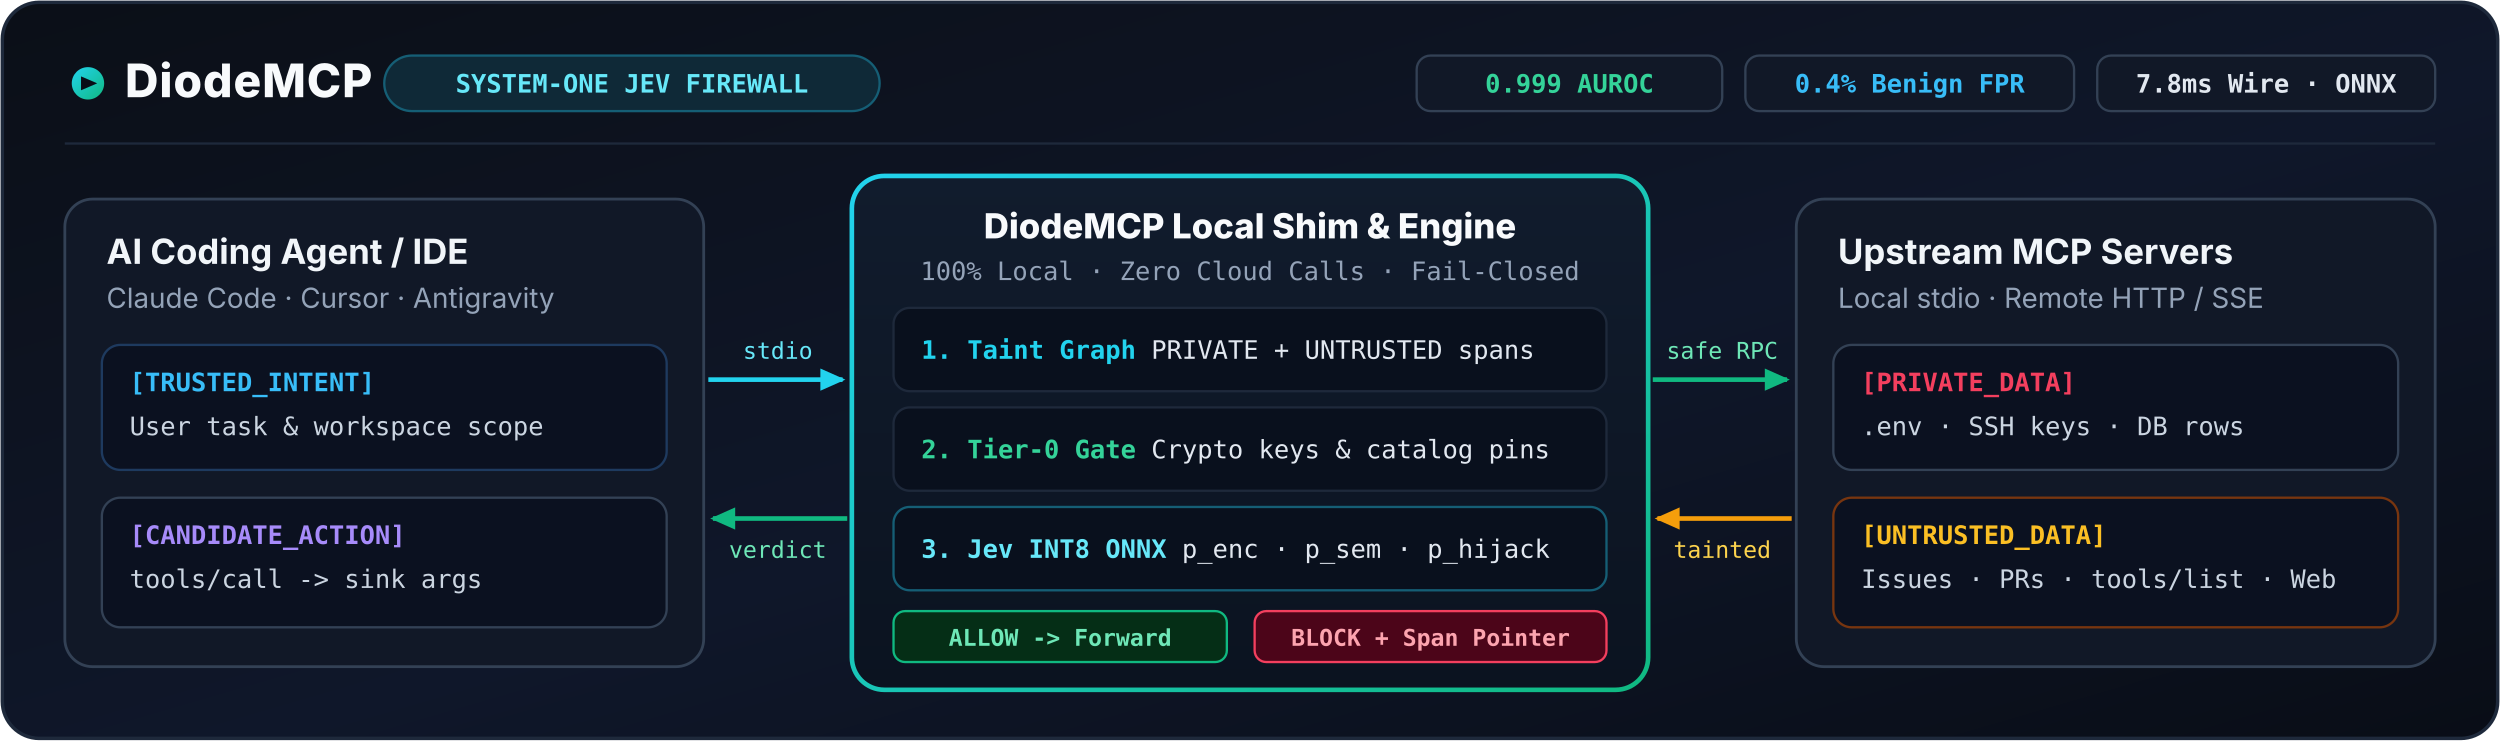
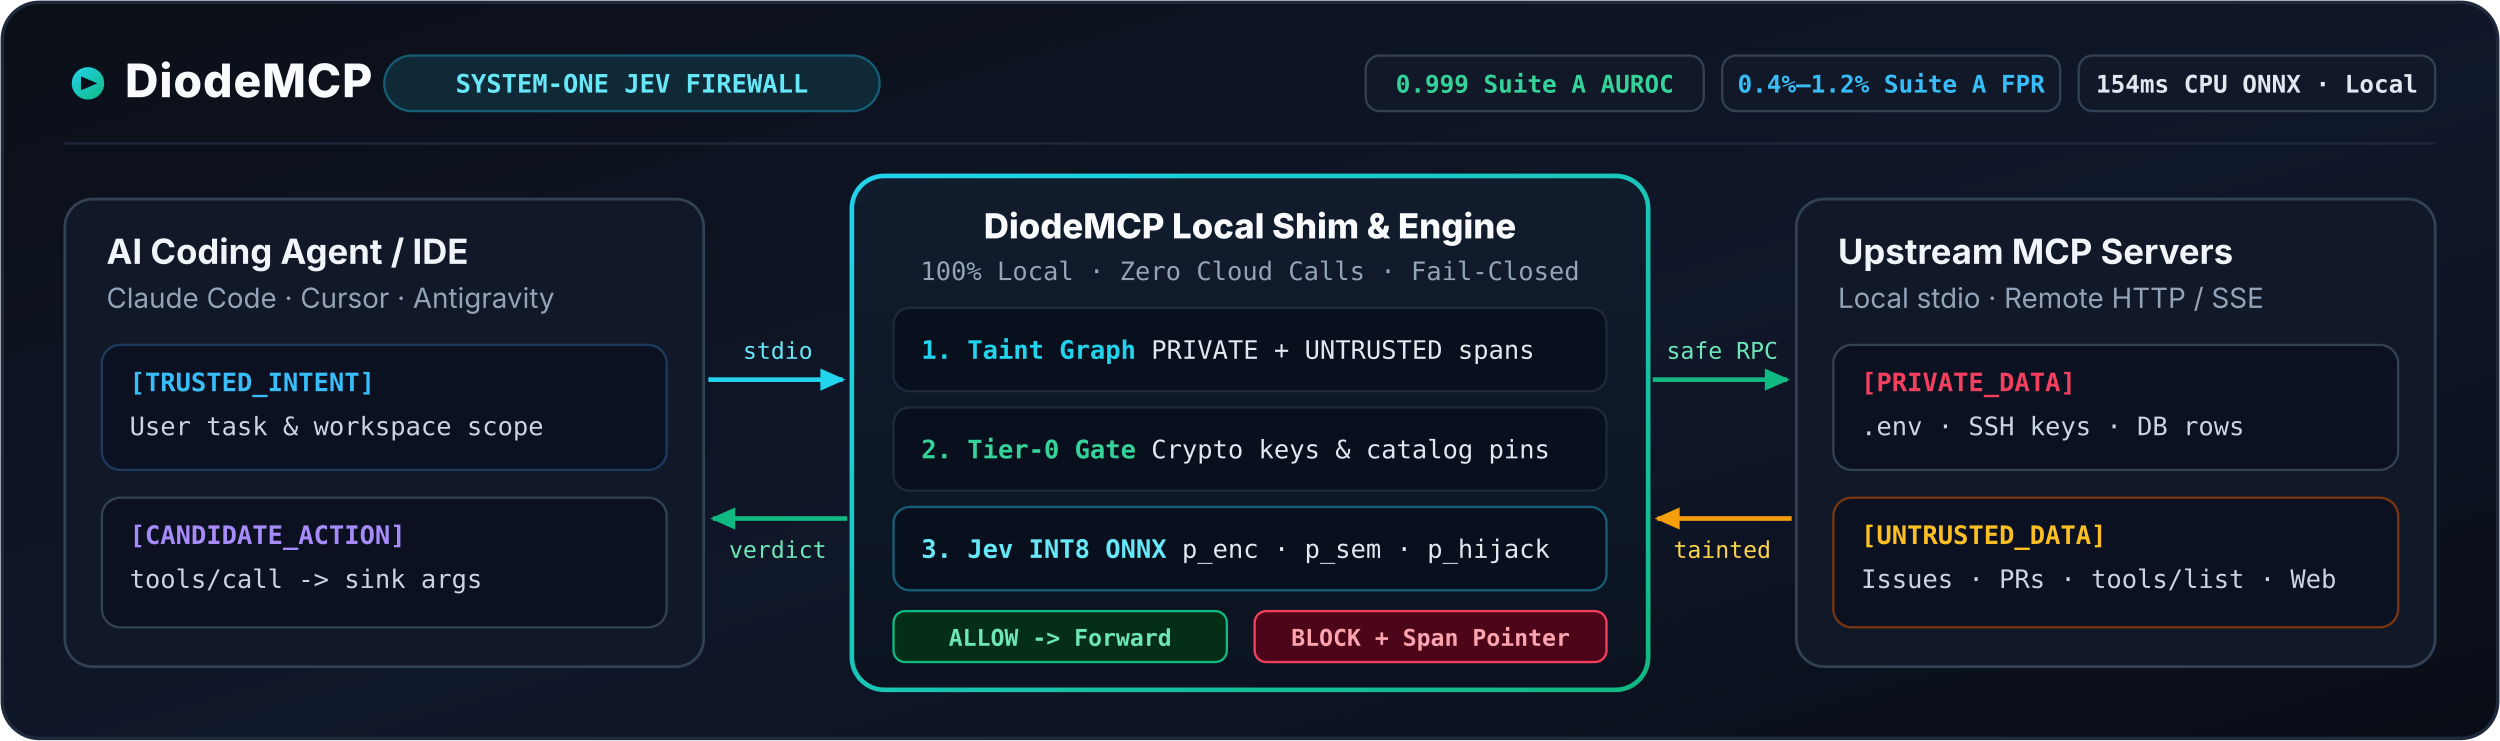
<svg xmlns="http://www.w3.org/2000/svg" width="1080" height="320" viewBox="0 0 1080 320" role="img" aria-label="DiodeMCP System-One Jev MCP Security Firewall Architecture">
  <defs>
    <linearGradient id="bgDark" x1="0" y1="0" x2="1" y2="1">
      <stop offset="0%" stop-color="#0b0f17" />
      <stop offset="55%" stop-color="#0f172a" />
      <stop offset="100%" stop-color="#090d16" />
    </linearGradient>
    <linearGradient id="coreGlow" x1="0" y1="0" x2="1" y2="1">
      <stop offset="0%" stop-color="#22d3ee" />
      <stop offset="100%" stop-color="#10b981" />
    </linearGradient>
    <linearGradient id="coreFill" x1="0" y1="0" x2="0" y2="1">
      <stop offset="0%" stop-color="#111c2d" />
      <stop offset="100%" stop-color="#0b1320" />
    </linearGradient>
    <marker id="arrowCyan" viewBox="0 0 10 10" refX="8" refY="5" markerWidth="6" markerHeight="6" orient="auto-start-reverse">
      <path d="M 0 1 L 9 5 L 0 9 z" fill="#22d3ee" />
    </marker>
    <marker id="arrowAmber" viewBox="0 0 10 10" refX="8" refY="5" markerWidth="6" markerHeight="6" orient="auto-start-reverse">
      <path d="M 0 1 L 9 5 L 0 9 z" fill="#f59e0b" />
    </marker>
    <marker id="arrowGreen" viewBox="0 0 10 10" refX="8" refY="5" markerWidth="6" markerHeight="6" orient="auto-start-reverse">
      <path d="M 0 1 L 9 5 L 0 9 z" fill="#10b981" />
    </marker>
  </defs>
  <rect x="1" y="1" width="1078" height="318" rx="16" fill="url(#bgDark)" stroke="#1e293b" stroke-width="1.5" />
  <circle cx="38" cy="36" r="7" fill="url(#coreGlow)" />
  <path d="M 35 33 L 42 36 L 35 39 Z" fill="#090d16" />
  <text x="54" y="42" fill="#f8fafc" font-family="ui-sans-serif, -apple-system, BlinkMacSystemFont, 'Segoe UI', sans-serif" font-size="20" font-weight="800" letter-spacing="0.4">DiodeMCP</text>
  <rect x="166" y="24" width="214" height="24" rx="12" fill="#0f2937" stroke="#155e75" stroke-width="1" />
  <text x="273" y="40" text-anchor="middle" fill="#67e8f9" font-family="ui-monospace, SFMono-Regular, Menlo, Consolas, monospace" font-size="11" font-weight="600">SYSTEM-ONE JEV FIREWALL</text>
-   <rect x="612" y="24" width="132" height="24" rx="6" fill="#111827" stroke="#334155" />
-   <text x="678" y="40" text-anchor="middle" fill="#34d399" font-family="ui-monospace, SFMono-Regular, Menlo, Consolas, monospace" font-size="11" font-weight="600">0.999 AUROC</text>
-   <rect x="754" y="24" width="142" height="24" rx="6" fill="#111827" stroke="#334155" />
-   <text x="825" y="40" text-anchor="middle" fill="#38bdf8" font-family="ui-monospace, SFMono-Regular, Menlo, Consolas, monospace" font-size="11" font-weight="600">0.4% Benign FPR</text>
-   <rect x="906" y="24" width="146" height="24" rx="6" fill="#111827" stroke="#334155" />
-   <text x="979" y="40" text-anchor="middle" fill="#e2e8f0" font-family="ui-monospace, SFMono-Regular, Menlo, Consolas, monospace" font-size="11" font-weight="600">7.8ms Wire · ONNX</text>
+   <rect x="590" y="24" width="146" height="24" rx="6" fill="#111827" stroke="#334155" />
+   <text x="663" y="40" text-anchor="middle" fill="#34d399" font-family="ui-monospace, SFMono-Regular, Menlo, Consolas, monospace" font-size="10.5" font-weight="600">0.999 Suite A AUROC</text>
+   <rect x="744" y="24" width="146" height="24" rx="6" fill="#111827" stroke="#334155" />
+   <text x="817" y="40" text-anchor="middle" fill="#38bdf8" font-family="ui-monospace, SFMono-Regular, Menlo, Consolas, monospace" font-size="10.5" font-weight="600">0.4%–1.2% Suite A FPR</text>
+   <rect x="898" y="24" width="154" height="24" rx="6" fill="#111827" stroke="#334155" />
+   <text x="975" y="40" text-anchor="middle" fill="#e2e8f0" font-family="ui-monospace, SFMono-Regular, Menlo, Consolas, monospace" font-size="10.5" font-weight="600">154ms CPU ONNX · Local</text>
  <line x1="28" y1="62" x2="1052" y2="62" stroke="#1e293b" stroke-width="1" />
  <rect x="28" y="86" width="276" height="202" rx="12" fill="#111827" stroke="#334155" stroke-width="1.2" />
  <text x="46" y="114" fill="#f1f5f9" font-family="ui-sans-serif, -apple-system, BlinkMacSystemFont, 'Segoe UI', sans-serif" font-size="15" font-weight="700">AI Coding Agent / IDE</text>
  <text x="46" y="133" fill="#94a3b8" font-family="ui-sans-serif, -apple-system, BlinkMacSystemFont, 'Segoe UI', sans-serif" font-size="12">Claude Code · Cursor · Antigravity</text>
  <rect x="44" y="149" width="244" height="54" rx="8" fill="#0b1120" stroke="#1e3a5f" />
  <text x="56" y="169" fill="#38bdf8" font-family="ui-monospace, SFMono-Regular, Menlo, Consolas, monospace" font-size="11" font-weight="700">[TRUSTED_INTENT]</text>
  <text x="56" y="188" fill="#cbd5e1" font-family="ui-monospace, SFMono-Regular, Menlo, Consolas, monospace" font-size="11">User task &amp; workspace scope</text>
  <rect x="44" y="215" width="244" height="56" rx="8" fill="#0b1120" stroke="#334155" />
  <text x="56" y="235" fill="#a78bfa" font-family="ui-monospace, SFMono-Regular, Menlo, Consolas, monospace" font-size="11" font-weight="700">[CANDIDATE_ACTION]</text>
  <text x="56" y="254" fill="#cbd5e1" font-family="ui-monospace, SFMono-Regular, Menlo, Consolas, monospace" font-size="11">tools/call -&gt; sink args</text>
  <line x1="306" y1="164" x2="364" y2="164" stroke="#22d3ee" stroke-width="2" marker-end="url(#arrowCyan)" />
  <text x="336" y="155" text-anchor="middle" fill="#67e8f9" font-family="ui-monospace, SFMono-Regular, Menlo, Consolas, monospace" font-size="10">stdio</text>
  <line x1="366" y1="224" x2="308" y2="224" stroke="#10b981" stroke-width="2" marker-end="url(#arrowGreen)" />
  <text x="336" y="241" text-anchor="middle" fill="#6ee7b7" font-family="ui-monospace, SFMono-Regular, Menlo, Consolas, monospace" font-size="10">verdict</text>
  <rect x="368" y="76" width="344" height="222" rx="14" fill="url(#coreFill)" stroke="url(#coreGlow)" stroke-width="2" />
  <text x="540" y="103" text-anchor="middle" fill="#f8fafc" font-family="ui-sans-serif, -apple-system, BlinkMacSystemFont, 'Segoe UI', sans-serif" font-size="15" font-weight="800">DiodeMCP Local Shim &amp; Engine</text>
  <text x="540" y="121" text-anchor="middle" fill="#94a3b8" font-family="ui-monospace, SFMono-Regular, Menlo, Consolas, monospace" font-size="11">100% Local · Zero Cloud Calls · Fail-Closed</text>
  <rect x="386" y="133" width="308" height="36" rx="7" fill="#09101d" stroke="#1e293b" />
  <text x="398" y="155" fill="#e2e8f0" font-family="ui-monospace, SFMono-Regular, Menlo, Consolas, monospace" font-size="11">
    <tspan fill="#22d3ee" font-weight="700">1. Taint Graph</tspan>  PRIVATE + UNTRUSTED spans</text>
  <rect x="386" y="176" width="308" height="36" rx="7" fill="#09101d" stroke="#1e293b" />
  <text x="398" y="198" fill="#e2e8f0" font-family="ui-monospace, SFMono-Regular, Menlo, Consolas, monospace" font-size="11">
    <tspan fill="#34d399" font-weight="700">2. Tier-0 Gate</tspan>  Crypto keys &amp; catalog pins</text>
  <rect x="386" y="219" width="308" height="36" rx="7" fill="#09101d" stroke="#155e75" />
  <text x="398" y="241" fill="#e2e8f0" font-family="ui-monospace, SFMono-Regular, Menlo, Consolas, monospace" font-size="11">
    <tspan fill="#67e8f9" font-weight="700">3. Jev INT8 ONNX</tspan>  p_enc · p_sem · p_hijack</text>
  <rect x="386" y="264" width="144" height="22" rx="5" fill="#052e16" stroke="#10b981" />
  <text x="458" y="279" text-anchor="middle" fill="#6ee7b7" font-family="ui-monospace, SFMono-Regular, Menlo, Consolas, monospace" font-size="10" font-weight="700">ALLOW -&gt; Forward</text>
  <rect x="542" y="264" width="152" height="22" rx="5" fill="#4c0519" stroke="#f43f5e" />
  <text x="618" y="279" text-anchor="middle" fill="#fda4af" font-family="ui-monospace, SFMono-Regular, Menlo, Consolas, monospace" font-size="10" font-weight="700">BLOCK + Span Pointer</text>
  <line x1="714" y1="164" x2="772" y2="164" stroke="#10b981" stroke-width="2" marker-end="url(#arrowGreen)" />
  <text x="744" y="155" text-anchor="middle" fill="#6ee7b7" font-family="ui-monospace, SFMono-Regular, Menlo, Consolas, monospace" font-size="10">safe RPC</text>
  <line x1="774" y1="224" x2="716" y2="224" stroke="#f59e0b" stroke-width="2" marker-end="url(#arrowAmber)" />
  <text x="744" y="241" text-anchor="middle" fill="#fcd34d" font-family="ui-monospace, SFMono-Regular, Menlo, Consolas, monospace" font-size="10">tainted</text>
  <rect x="776" y="86" width="276" height="202" rx="12" fill="#111827" stroke="#334155" stroke-width="1.2" />
  <text x="794" y="114" fill="#f1f5f9" font-family="ui-sans-serif, -apple-system, BlinkMacSystemFont, 'Segoe UI', sans-serif" font-size="15" font-weight="700">Upstream MCP Servers</text>
  <text x="794" y="133" fill="#94a3b8" font-family="ui-sans-serif, -apple-system, BlinkMacSystemFont, 'Segoe UI', sans-serif" font-size="12">Local stdio · Remote HTTP / SSE</text>
  <rect x="792" y="149" width="244" height="54" rx="8" fill="#0b1120" stroke="#334155" />
  <text x="804" y="169" fill="#f43f5e" font-family="ui-monospace, SFMono-Regular, Menlo, Consolas, monospace" font-size="11" font-weight="700">[PRIVATE_DATA]</text>
  <text x="804" y="188" fill="#cbd5e1" font-family="ui-monospace, SFMono-Regular, Menlo, Consolas, monospace" font-size="11">.env · SSH keys · DB rows</text>
  <rect x="792" y="215" width="244" height="56" rx="8" fill="#0b1120" stroke="#78350f" />
  <text x="804" y="235" fill="#fbbf24" font-family="ui-monospace, SFMono-Regular, Menlo, Consolas, monospace" font-size="11" font-weight="700">[UNTRUSTED_DATA]</text>
  <text x="804" y="254" fill="#cbd5e1" font-family="ui-monospace, SFMono-Regular, Menlo, Consolas, monospace" font-size="11">Issues · PRs · tools/list · Web</text>
</svg>
